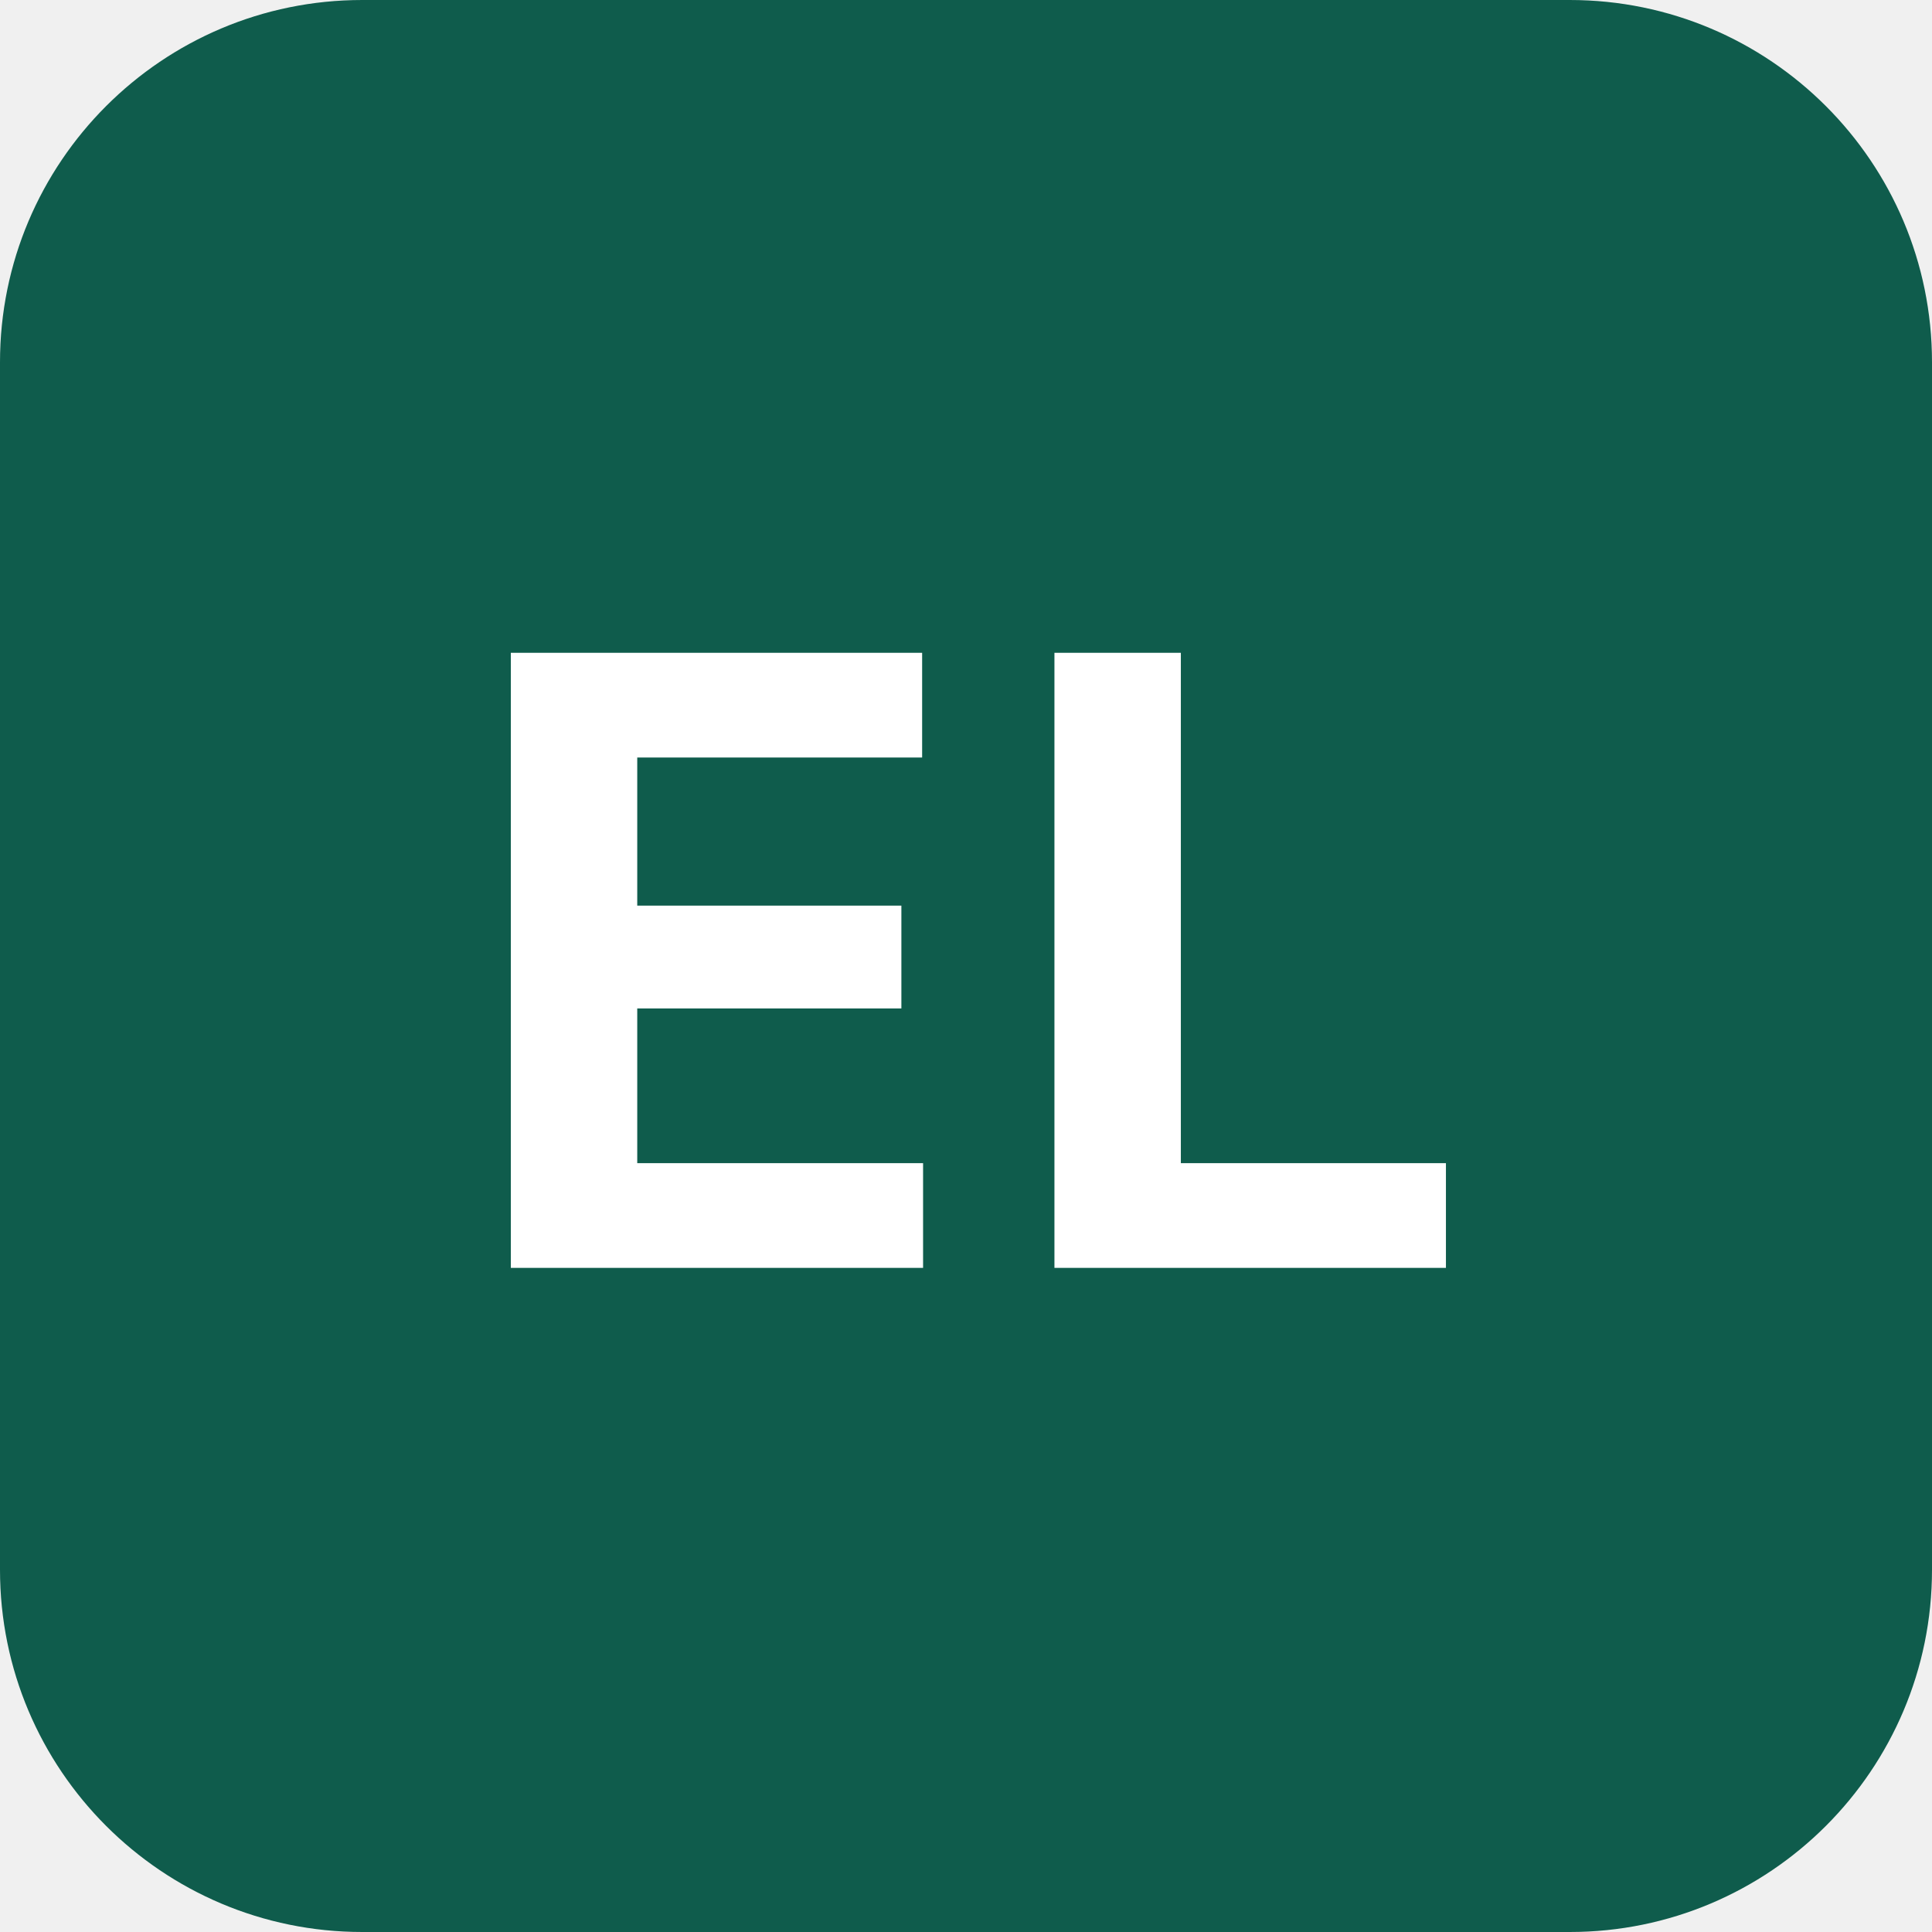
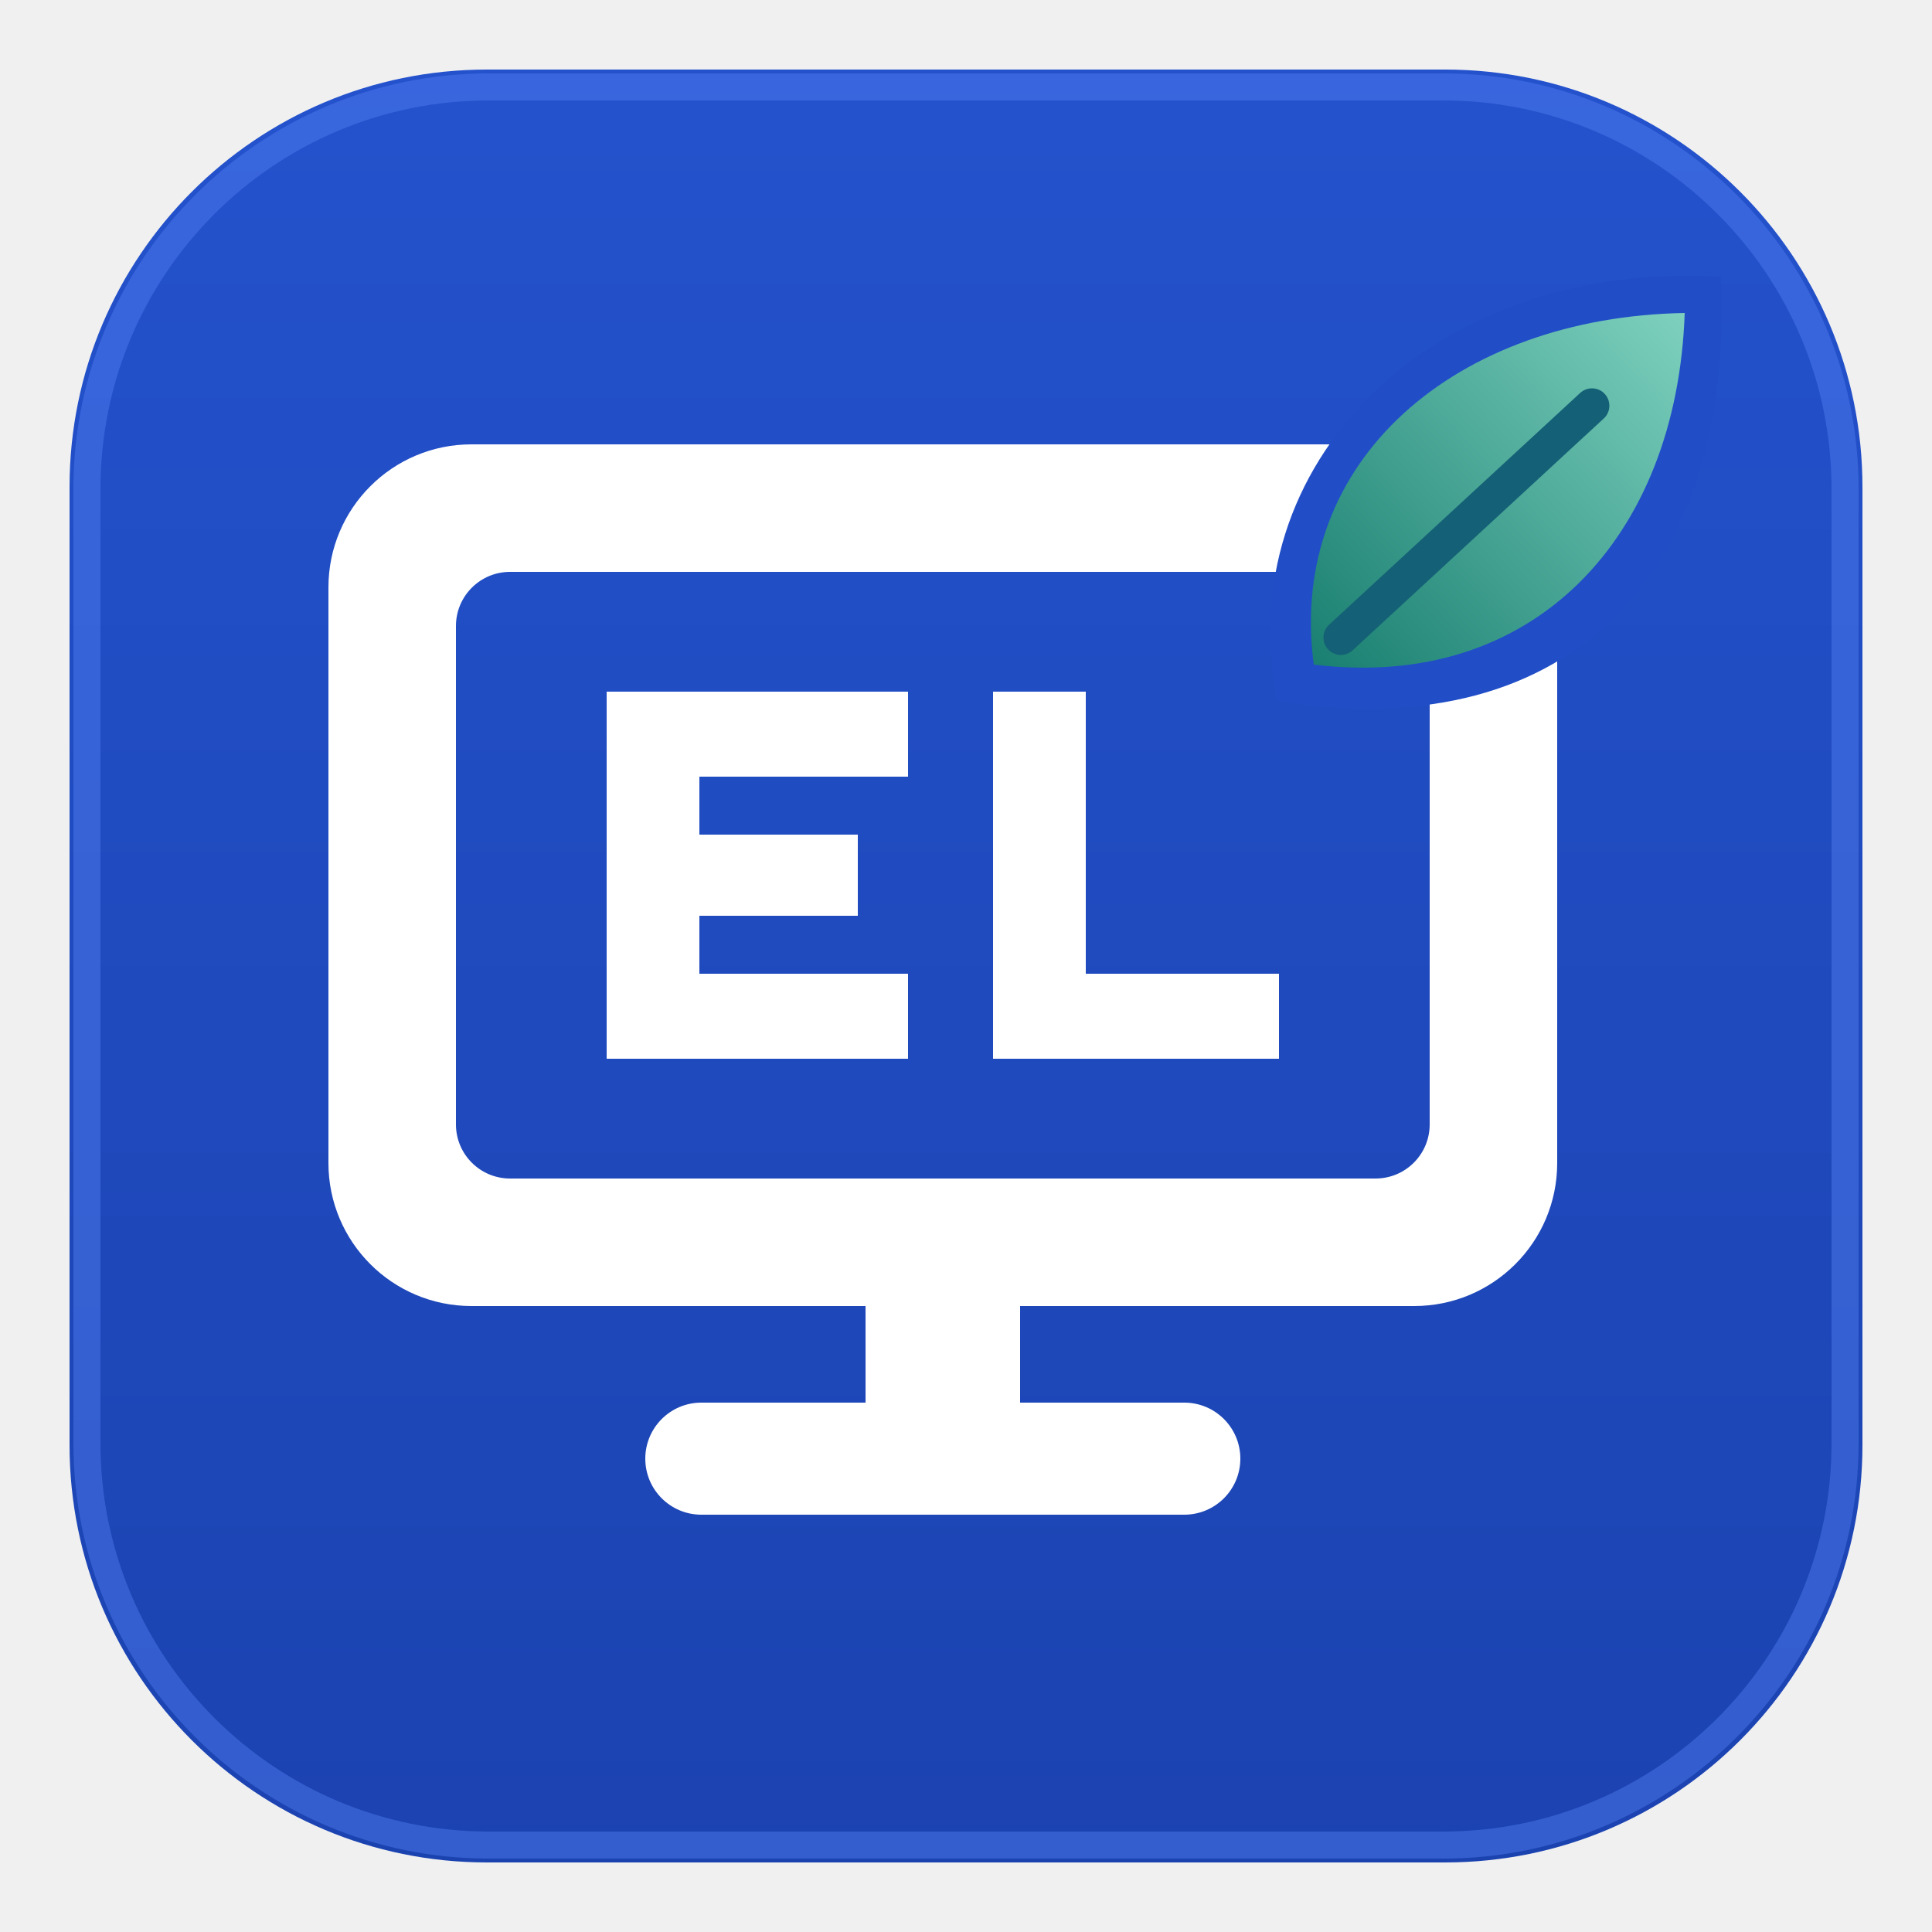
- <svg xmlns="http://www.w3.org/2000/svg" viewBox="0 0 32 32" width="32" height="32" role="img" aria-label="EL-Desk">
-   <rect width="32" height="32" rx="6" fill="#0F5C4C" />
-   <text x="16" y="21" text-anchor="middle" fill="#FFFFFF" font-family="system-ui, -apple-system, sans-serif" font-size="14" font-weight="700" letter-spacing="0.5">EL</text>
+ <svg xmlns="http://www.w3.org/2000/svg" width="32" height="32" viewBox="0 0 1000 1000" role="img" aria-label="EL-Desk">
+   <defs>
+     <linearGradient id="bg" x1="500" y1="0" x2="500" y2="1000" gradientUnits="userSpaceOnUse">
+       <stop offset="0" stop-color="#2453CE" />
+       <stop offset="1" stop-color="#1B42AF" />
+     </linearGradient>
+     <linearGradient id="leaf" x1="670" y1="354" x2="880" y2="154" gradientUnits="userSpaceOnUse">
+       <stop offset="0" stop-color="#147B6D" />
+       <stop offset="1" stop-color="#82D4C1" />
+     </linearGradient>
+   </defs>
+   <rect x="36" y="36" width="928" height="928" rx="216" fill="url(#bg)" />
+   <rect x="45" y="45" width="910" height="910" rx="208" fill="none" stroke="#5280F2" stroke-opacity="0.45" stroke-width="14" />
+   <rect x="170" y="230" width="636" height="446" rx="74" fill="#FFFFFF" />
+   <rect x="236" y="296" width="504" height="314" rx="28" fill="url(#bg)" />
+   <rect x="448" y="664" width="80" height="74" fill="#FFFFFF" />
+   <rect x="334" y="726" width="308" height="58" rx="29" fill="#FFFFFF" />
+   <path fill="#FFFFFF" d="M314 358h156v44H362v30h82v42h-82v30h108v44H314V358zm200 0h48v146h100v44H514V358z" />
+   <path fill="#214EC7" d="M661.3 362.7C636.1 241.9 739.7 134.1 890.7 143.3 897.9 292.3 816.1 387.9 661.3 362.7z" />
+   <path fill="url(#leaf)" d="M680 344C666 238 754 164 872 162 868 278 794 358 680 344z" />
+   <path d="M694 330L824 210" fill="none" stroke="#146076" stroke-width="18" stroke-linecap="round" />
</svg>
